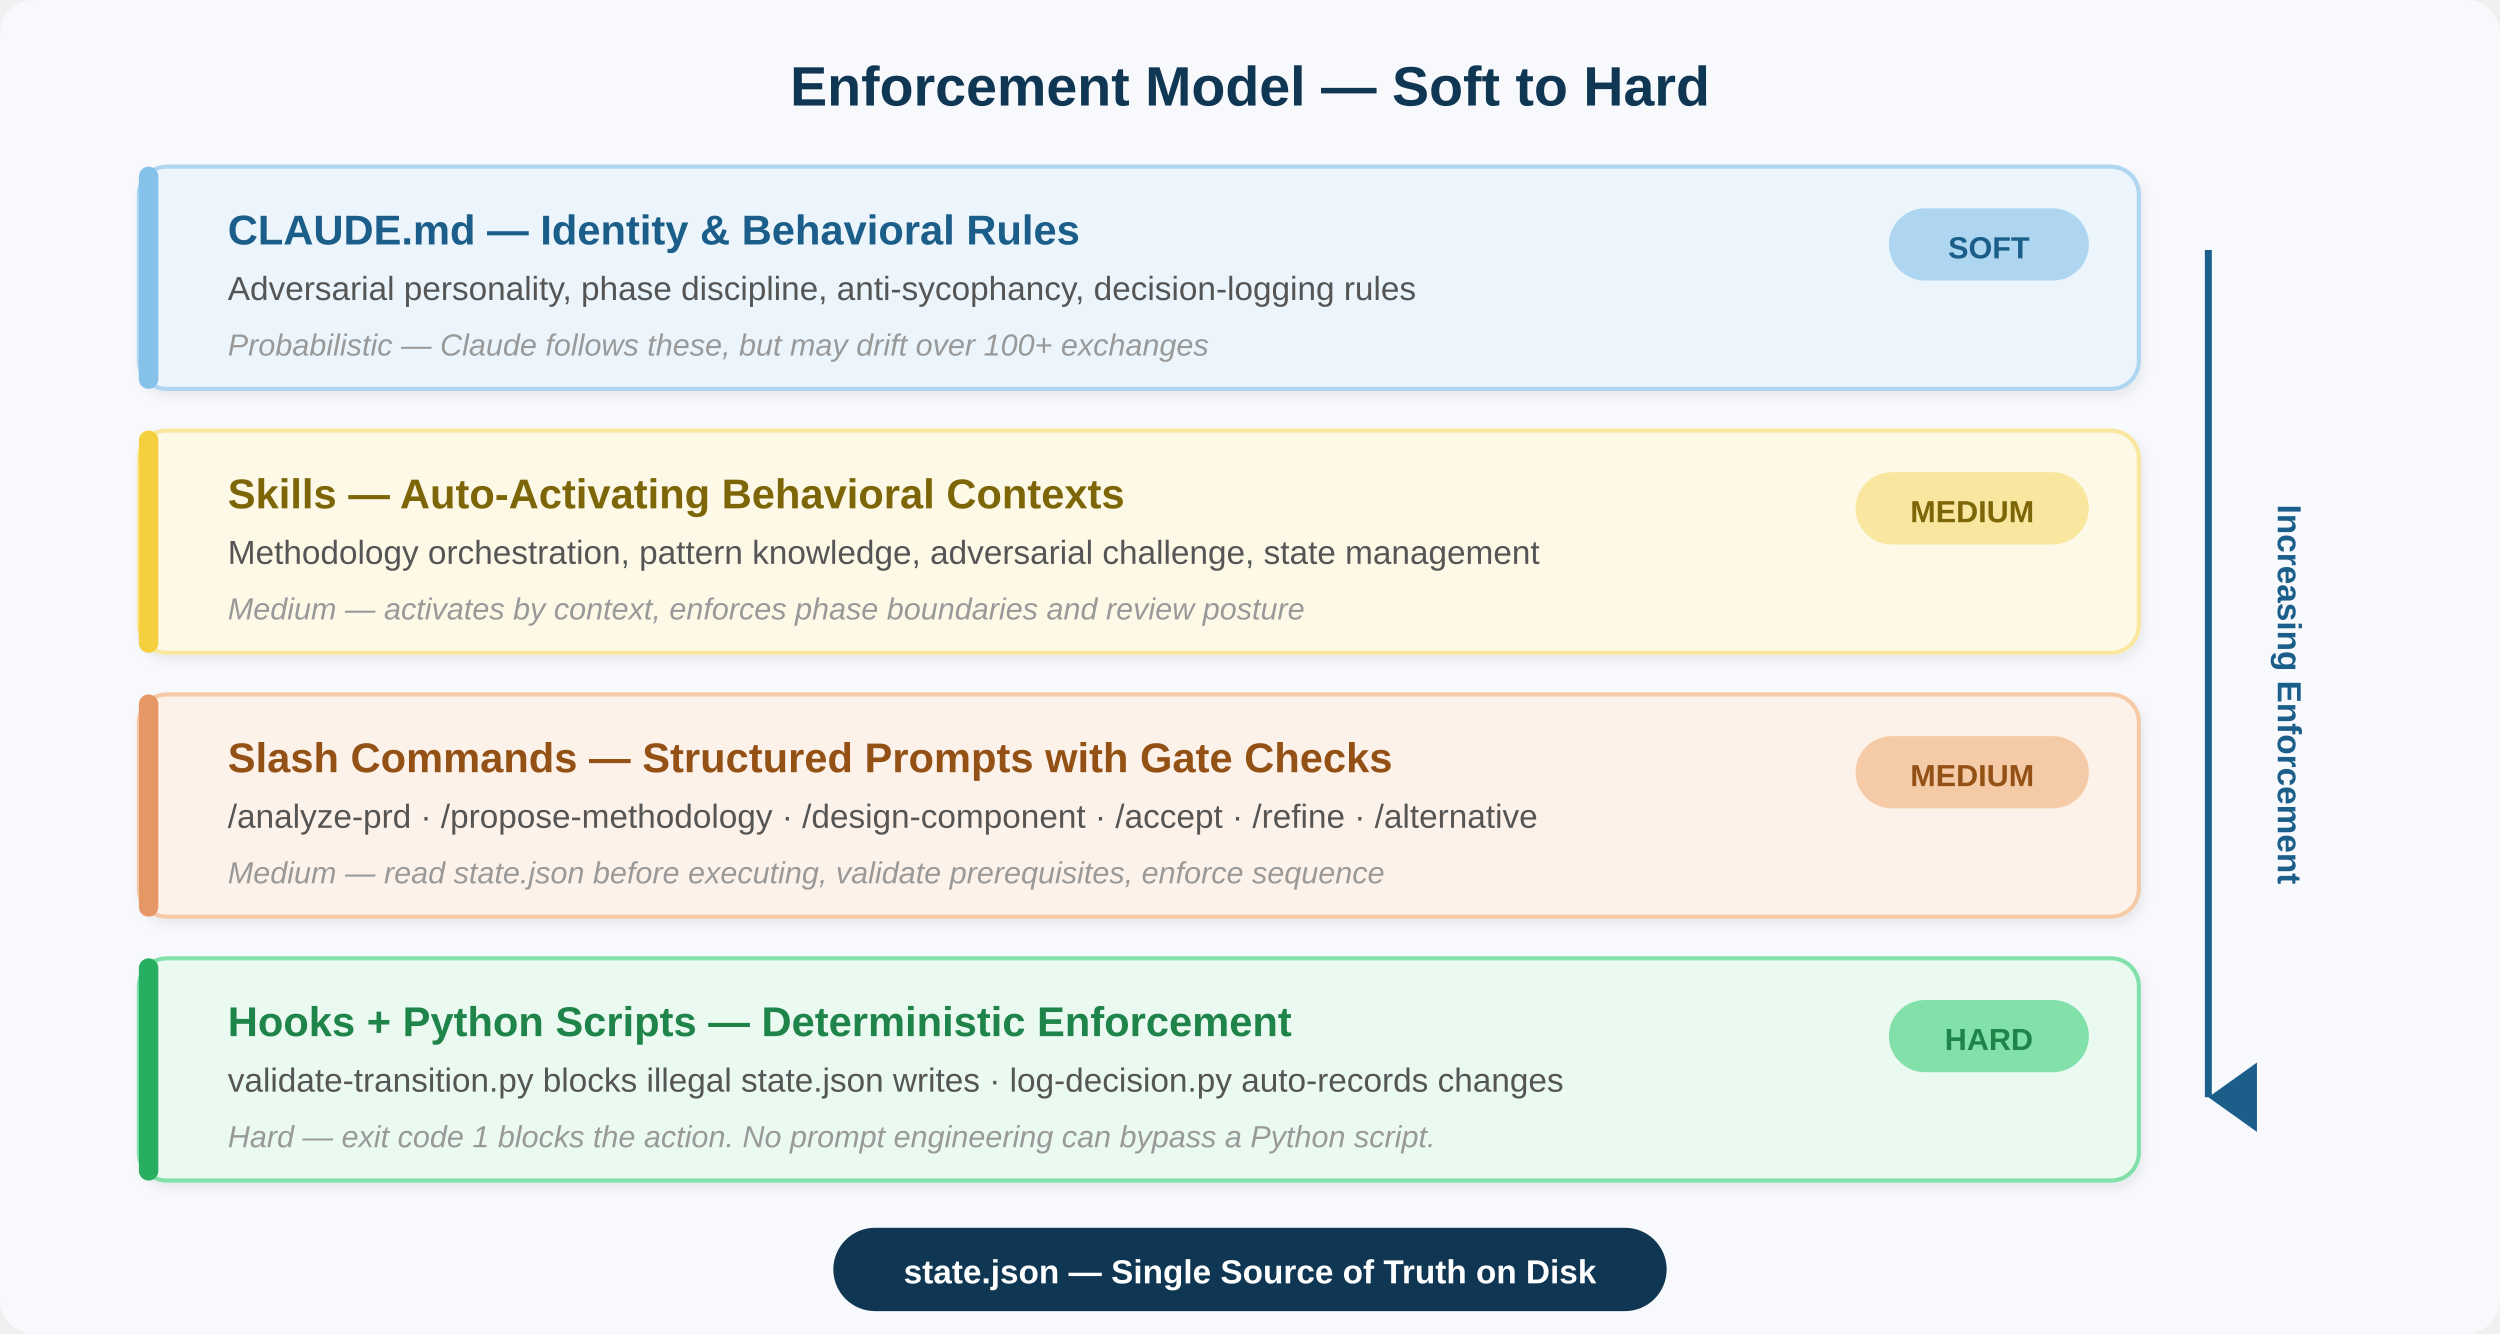
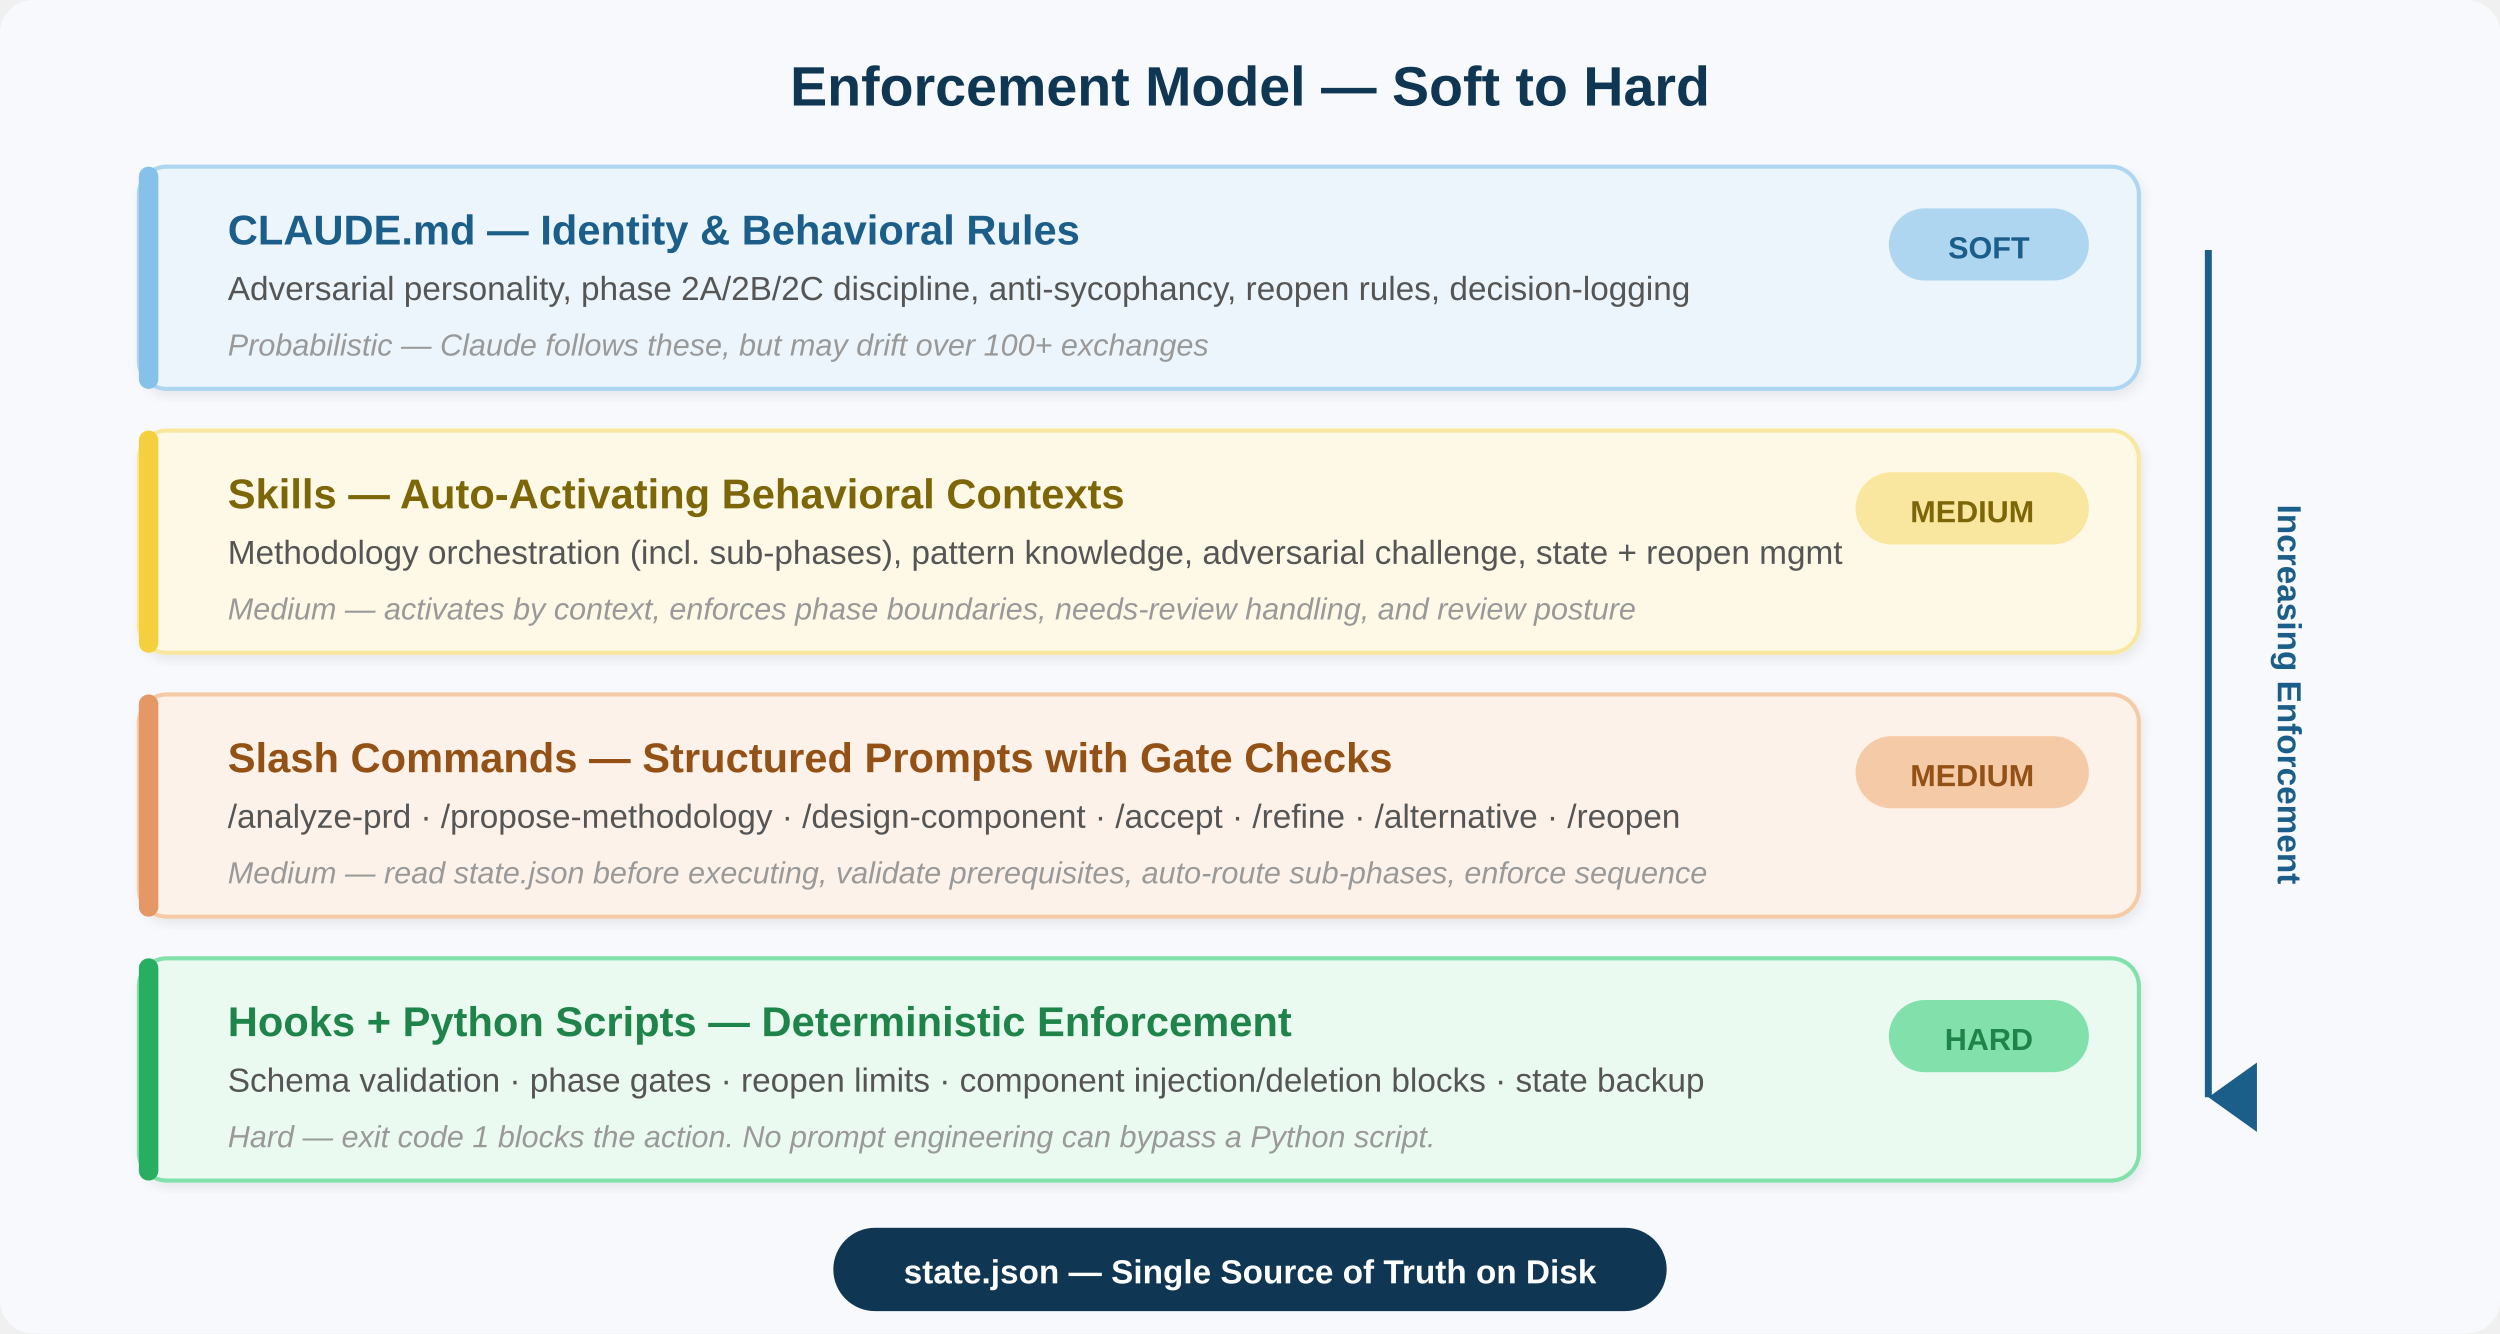
<svg xmlns="http://www.w3.org/2000/svg" viewBox="0 0 900 480" font-family="Segoe UI, Arial, sans-serif">
  <defs>
    <filter id="ds" x="-2%" y="-2%" width="104%" height="108%">
      <feDropShadow dx="1" dy="2" stdDeviation="2" flood-opacity="0.07" />
    </filter>
    <marker id="arr" viewBox="0 0 10 7" refX="5" refY="7" markerWidth="10" markerHeight="7" orient="auto">
      <polygon points="0 0, 10 0, 5 7" fill="#1B5E8A" />
    </marker>
  </defs>
  <rect width="900" height="480" rx="12" fill="#F7F9FC" />
  <text x="450" y="38" text-anchor="middle" fill="#0F3652" font-size="20" font-weight="700">Enforcement Model — Soft to Hard</text>
  <rect x="50" y="60" width="720" height="80" rx="10" fill="#EBF5FB" stroke="#AED6F1" stroke-width="1.5" filter="url(#ds)" />
  <rect x="50" y="60" width="7" height="80" rx="3.5" fill="#85C1E9" />
  <text x="82" y="88" fill="#1B5E8A" font-size="15" font-weight="700">CLAUDE.md — Identity &amp; Behavioral Rules</text>
-   <text x="82" y="108" fill="#555" font-size="12">Adversarial personality, phase discipline, anti-sycophancy, decision-logging rules</text>
+   <text x="82" y="108" fill="#555" font-size="12">Adversarial personality, phase 2A/2B/2C discipline, anti-sycophancy, reopen rules, decision-logging</text>
  <text x="82" y="128" fill="#999" font-size="11" font-style="italic">Probabilistic — Claude follows these, but may drift over 100+ exchanges</text>
  <rect x="680" y="75" width="72" height="26" rx="13" fill="#AED6F1" />
  <text x="716" y="93" text-anchor="middle" fill="#1B5E8A" font-size="11" font-weight="700">SOFT</text>
  <rect x="50" y="155" width="720" height="80" rx="10" fill="#FEF9E7" stroke="#F9E79F" stroke-width="1.5" filter="url(#ds)" />
  <rect x="50" y="155" width="7" height="80" rx="3.5" fill="#F4D03F" />
  <text x="82" y="183" fill="#7D6608" font-size="15" font-weight="700">Skills — Auto-Activating Behavioral Contexts</text>
-   <text x="82" y="203" fill="#555" font-size="12">Methodology orchestration, pattern knowledge, adversarial challenge, state management</text>
-   <text x="82" y="223" fill="#999" font-size="11" font-style="italic">Medium — activates by context, enforces phase boundaries and review posture</text>
+   <text x="82" y="203" fill="#555" font-size="12">Methodology orchestration (incl. sub-phases), pattern knowledge, adversarial challenge, state + reopen mgmt</text>
+   <text x="82" y="223" fill="#999" font-size="11" font-style="italic">Medium — activates by context, enforces phase boundaries, needs-review handling, and review posture</text>
  <rect x="668" y="170" width="84" height="26" rx="13" fill="#F9E79F" />
  <text x="710" y="188" text-anchor="middle" fill="#7D6608" font-size="11" font-weight="700">MEDIUM</text>
  <rect x="50" y="250" width="720" height="80" rx="10" fill="#FDF2E9" stroke="#F5CBA7" stroke-width="1.5" filter="url(#ds)" />
  <rect x="50" y="250" width="7" height="80" rx="3.5" fill="#E59866" />
  <text x="82" y="278" fill="#935116" font-size="15" font-weight="700">Slash Commands — Structured Prompts with Gate Checks</text>
-   <text x="82" y="298" fill="#555" font-size="12">/analyze-prd · /propose-methodology · /design-component · /accept · /refine · /alternative</text>
-   <text x="82" y="318" fill="#999" font-size="11" font-style="italic">Medium — read state.json before executing, validate prerequisites, enforce sequence</text>
+   <text x="82" y="298" fill="#555" font-size="12">/analyze-prd · /propose-methodology · /design-component · /accept · /refine · /alternative · /reopen</text>
+   <text x="82" y="318" fill="#999" font-size="11" font-style="italic">Medium — read state.json before executing, validate prerequisites, auto-route sub-phases, enforce sequence</text>
  <rect x="668" y="265" width="84" height="26" rx="13" fill="#F5CBA7" />
  <text x="710" y="283" text-anchor="middle" fill="#935116" font-size="11" font-weight="700">MEDIUM</text>
  <rect x="50" y="345" width="720" height="80" rx="10" fill="#EAFAF1" stroke="#82E0AA" stroke-width="1.5" filter="url(#ds)" />
  <rect x="50" y="345" width="7" height="80" rx="3.5" fill="#27AE60" />
  <text x="82" y="373" fill="#1E8449" font-size="15" font-weight="700">Hooks + Python Scripts — Deterministic Enforcement</text>
-   <text x="82" y="393" fill="#555" font-size="12">validate-transition.py blocks illegal state.json writes · log-decision.py auto-records changes</text>
+   <text x="82" y="393" fill="#555" font-size="12">Schema validation · phase gates · reopen limits · component injection/deletion blocks · state backup</text>
  <text x="82" y="413" fill="#999" font-size="11" font-style="italic">Hard — exit code 1 blocks the action. No prompt engineering can bypass a Python script.</text>
  <rect x="680" y="360" width="72" height="26" rx="13" fill="#82E0AA" />
  <text x="716" y="378" text-anchor="middle" fill="#1E8449" font-size="11" font-weight="700">HARD</text>
  <line x1="795" y1="90" x2="795" y2="395" stroke="#1B5E8A" stroke-width="2.5" marker-end="url(#arr)" />
  <text x="820" y="250" text-anchor="middle" fill="#1B5E8A" font-size="12" font-weight="600" transform="rotate(90,820,250)">Increasing Enforcement</text>
  <rect x="300" y="442" width="300" height="30" rx="15" fill="#0F3652" />
  <text x="450" y="462" text-anchor="middle" fill="#fff" font-size="12" font-weight="700">state.json — Single Source of Truth on Disk</text>
</svg>
